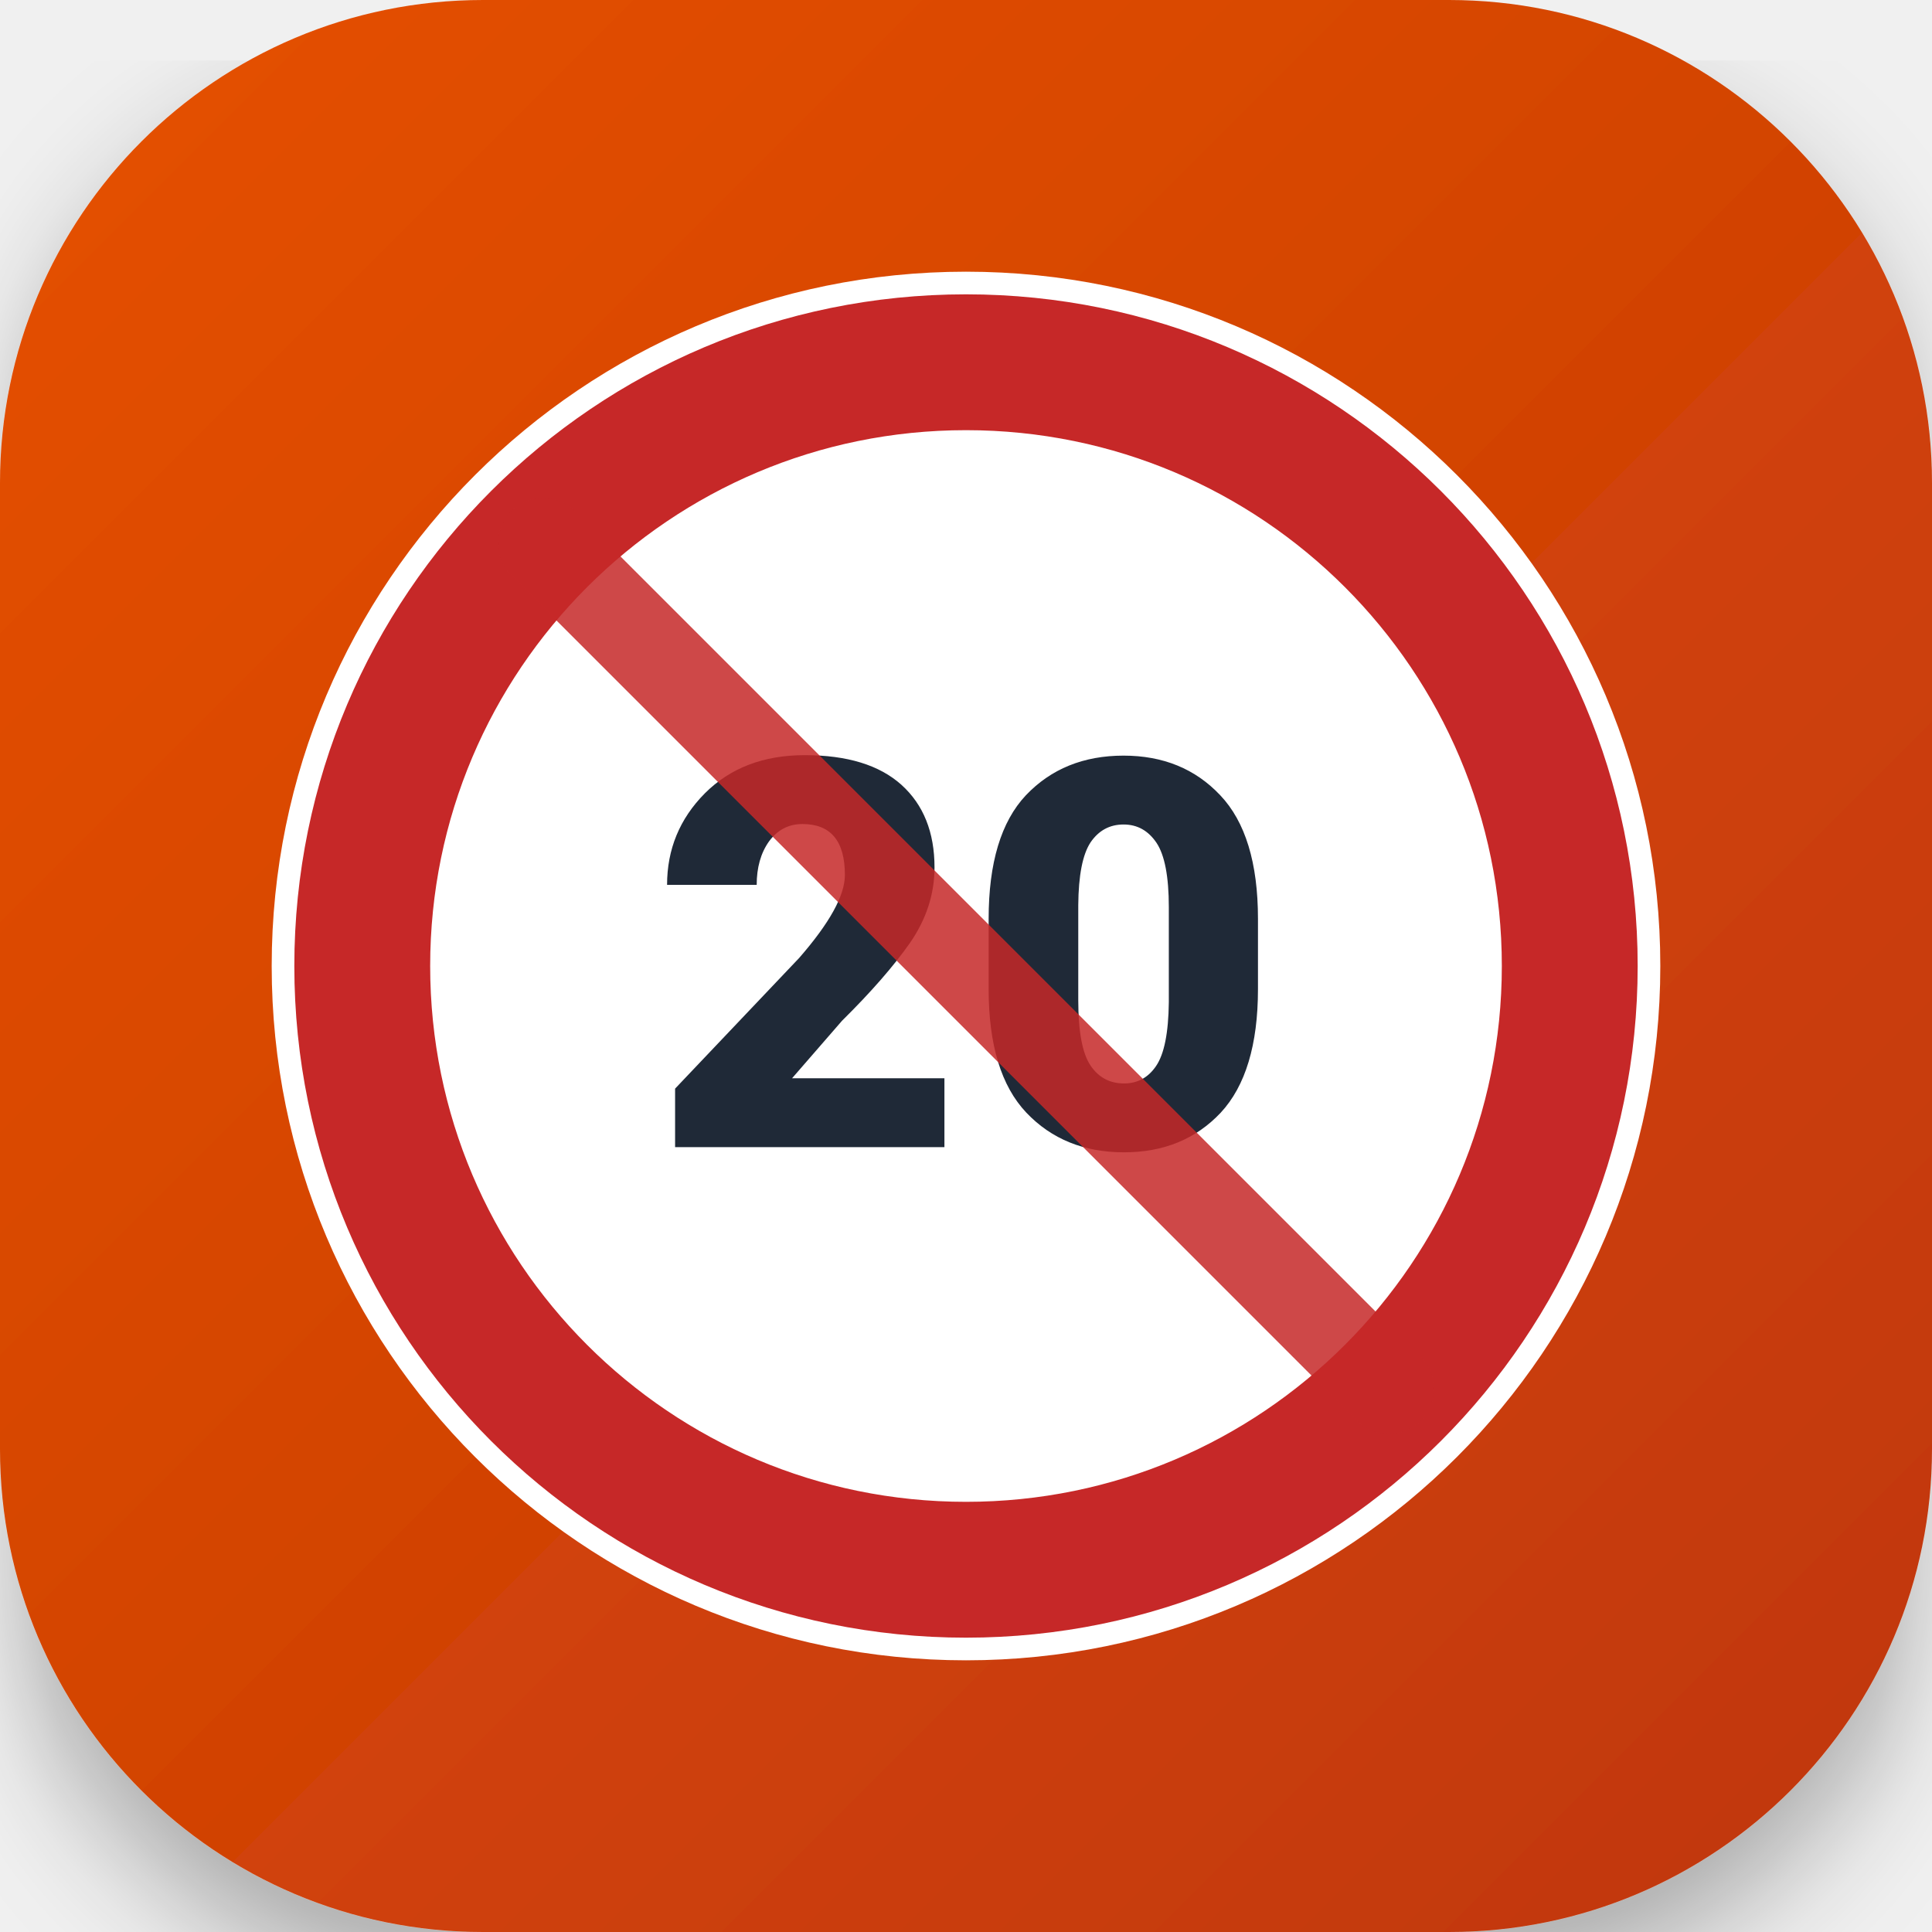
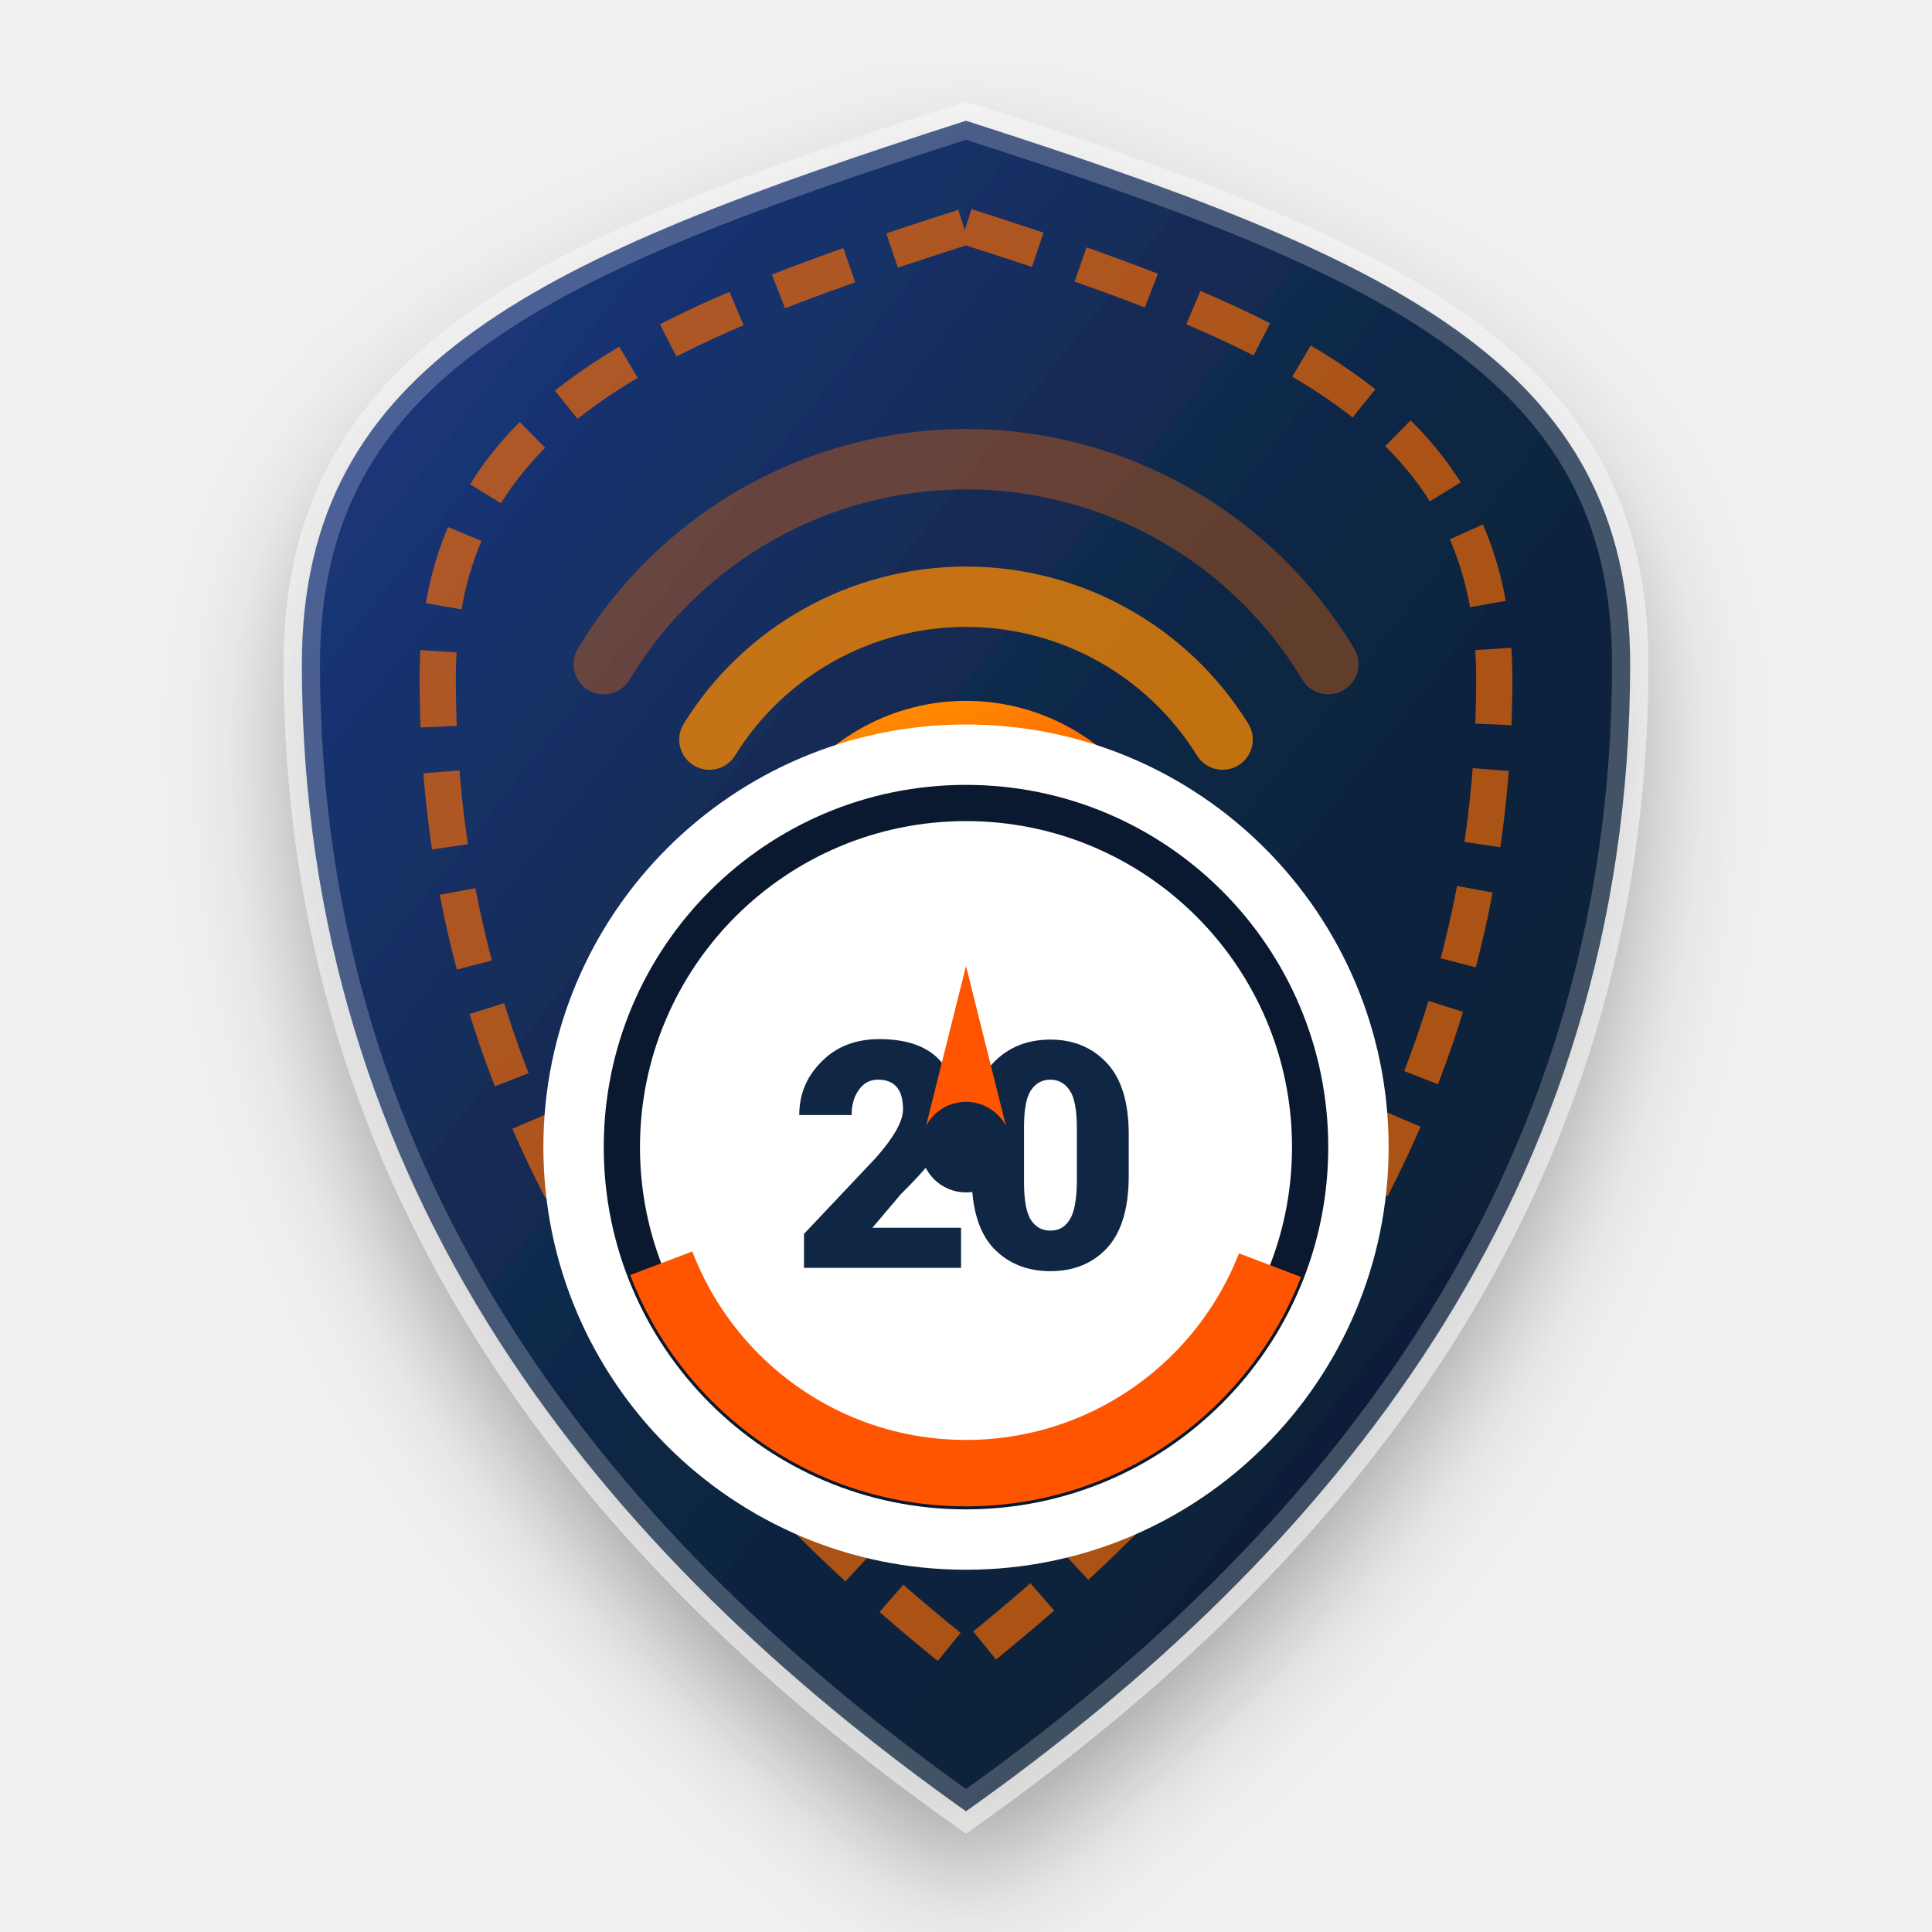
<svg xmlns="http://www.w3.org/2000/svg" viewBox="0 0 64 64">
  <defs>
-     <linearGradient id="grad" x1="0%" y1="0%" x2="100%" y2="100%">
-       <stop offset="0%" stop-color="#E65100" />
-       <stop offset="100%" stop-color="#BF360C" />
+     <linearGradient id="shieldGrad" x1="0%" y1="0%" x2="100%" y2="100%">
+       <stop offset="0%" stop-color="#1E3A8A" />
+       <stop offset="50%" stop-color="#0F2744" />
+       <stop offset="100%" stop-color="#0A192F" />
    </linearGradient>
-     <filter id="shadow" x="-10%" y="-10%" width="120%" height="120%">
-       <feDropShadow dx="0" dy="2" stdDeviation="2" flood-opacity="0.3" />
+     <linearGradient id="orangeGrad" x1="0%" y1="0%" x2="100%" y2="100%">
+       <stop offset="0%" stop-color="#FF8A00" />
+       <stop offset="100%" stop-color="#FF5400" />
+     </linearGradient>
+     <filter id="shadow" x="-15%" y="-15%" width="130%" height="130%">
+       <feDropShadow dx="0" dy="2" stdDeviation="2" flood-color="#000000" flood-opacity="0.35" />
    </filter>
  </defs>
-   <rect width="64" height="64" rx="16" fill="url(#grad)" filter="url(#shadow)" />
-   <circle cx="32" cy="32" r="23" fill="#FFFFFF" />
-   <circle cx="32" cy="32" r="20" fill="none" stroke="#C62828" stroke-width="4.5" />
-   <text x="32" y="38" font-family="-apple-system, BlinkMacSystemFont, 'Segoe UI', Roboto, sans-serif" font-size="18" font-weight="900" fill="#1F2937" text-anchor="middle">20</text>
-   <path d="M18 18 L46 46" stroke="#C62828" stroke-width="3" stroke-linecap="round" opacity="0.85" />
+   <path d="M 32 4 C 46 8.5 54 12 54 22 C 54 39.5 44 51.5 32 60 C 20 51.5 10 39.5 10 22 C 10 12 18 8.5 32 4 Z" fill="url(#shieldGrad)" stroke="rgba(255,255,255,0.22)" stroke-width="1.2" filter="url(#shadow)" />
+   <path d="M 32 7.5 C 43 11 49.5 14 49.5 22.5 C 49.5 37 41.5 47.5 32 55 C 22.5 47.5 14.5 37 14.5 22.5 C 14.5 14 21 11 32 7.5 Z" fill="none" stroke="#FF6B00" stroke-width="1.2" stroke-dasharray="2.5 1.5" opacity="0.65" />
+   <path d="M 20 22 A 14 14 0 0 1 44 22" fill="none" stroke="#FF6B00" stroke-width="2" stroke-linecap="round" opacity="0.35" />
+   <path d="M 23.5 24.5 A 10 10 0 0 1 40.5 24.5" fill="none" stroke="#FF8A00" stroke-width="2" stroke-linecap="round" opacity="0.75" />
+   <path d="M 27 27 A 6 6 0 0 1 37 27" fill="none" stroke="url(#orangeGrad)" stroke-width="2.2" stroke-linecap="round" />
+   <circle cx="32" cy="38" r="13" fill="#0A192F" stroke="#FFFFFF" stroke-width="2" />
+   <circle cx="32" cy="38" r="10.8" fill="#FFFFFF" />
+   <circle cx="32" cy="38" r="10.8" fill="none" stroke="#FF5400" stroke-width="2.2" stroke-dasharray="26 40" stroke-dashoffset="-4" />
+   <text x="32" y="42" font-family="-apple-system, BlinkMacSystemFont, 'Plus Jakarta Sans', Roboto, sans-serif" font-size="10.5" font-weight="900" fill="#0F2744" text-anchor="middle" letter-spacing="-0.5">20</text>
+   <polygon points="32,32 30.5,38 33.5,38" fill="#FF5400" />
+   <circle cx="32" cy="38" r="1.5" fill="#0F2744" />
</svg>
